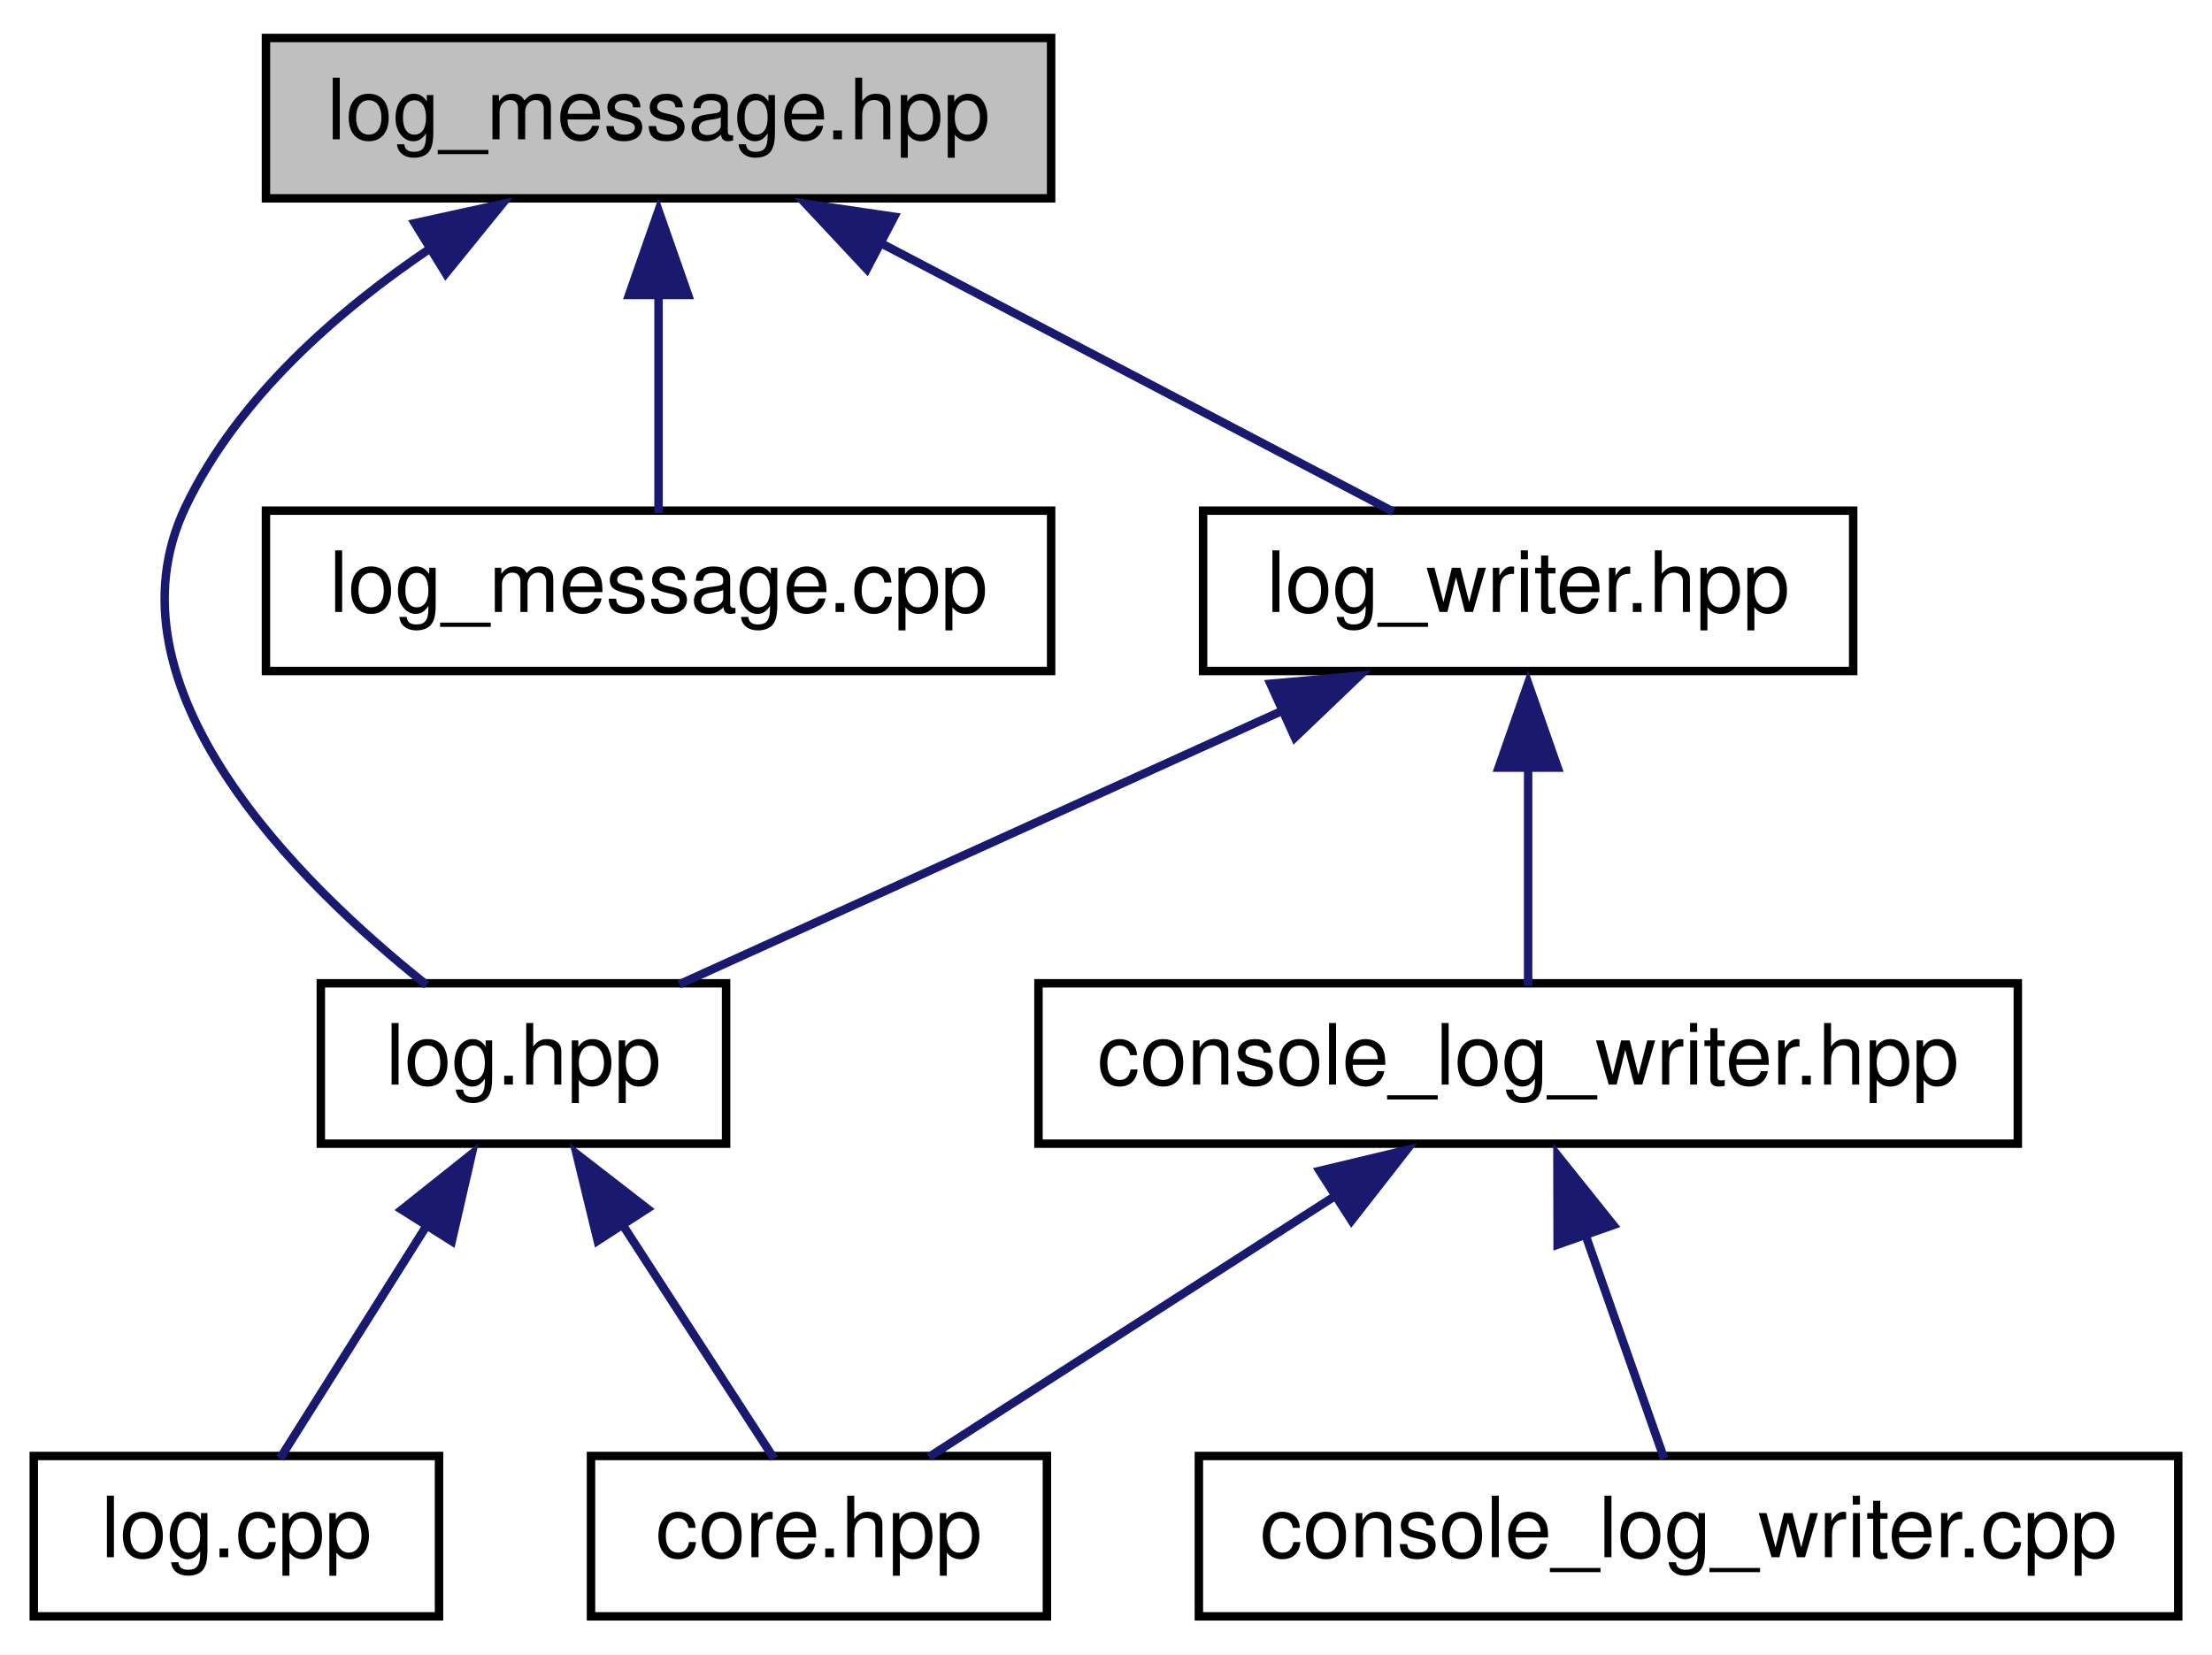
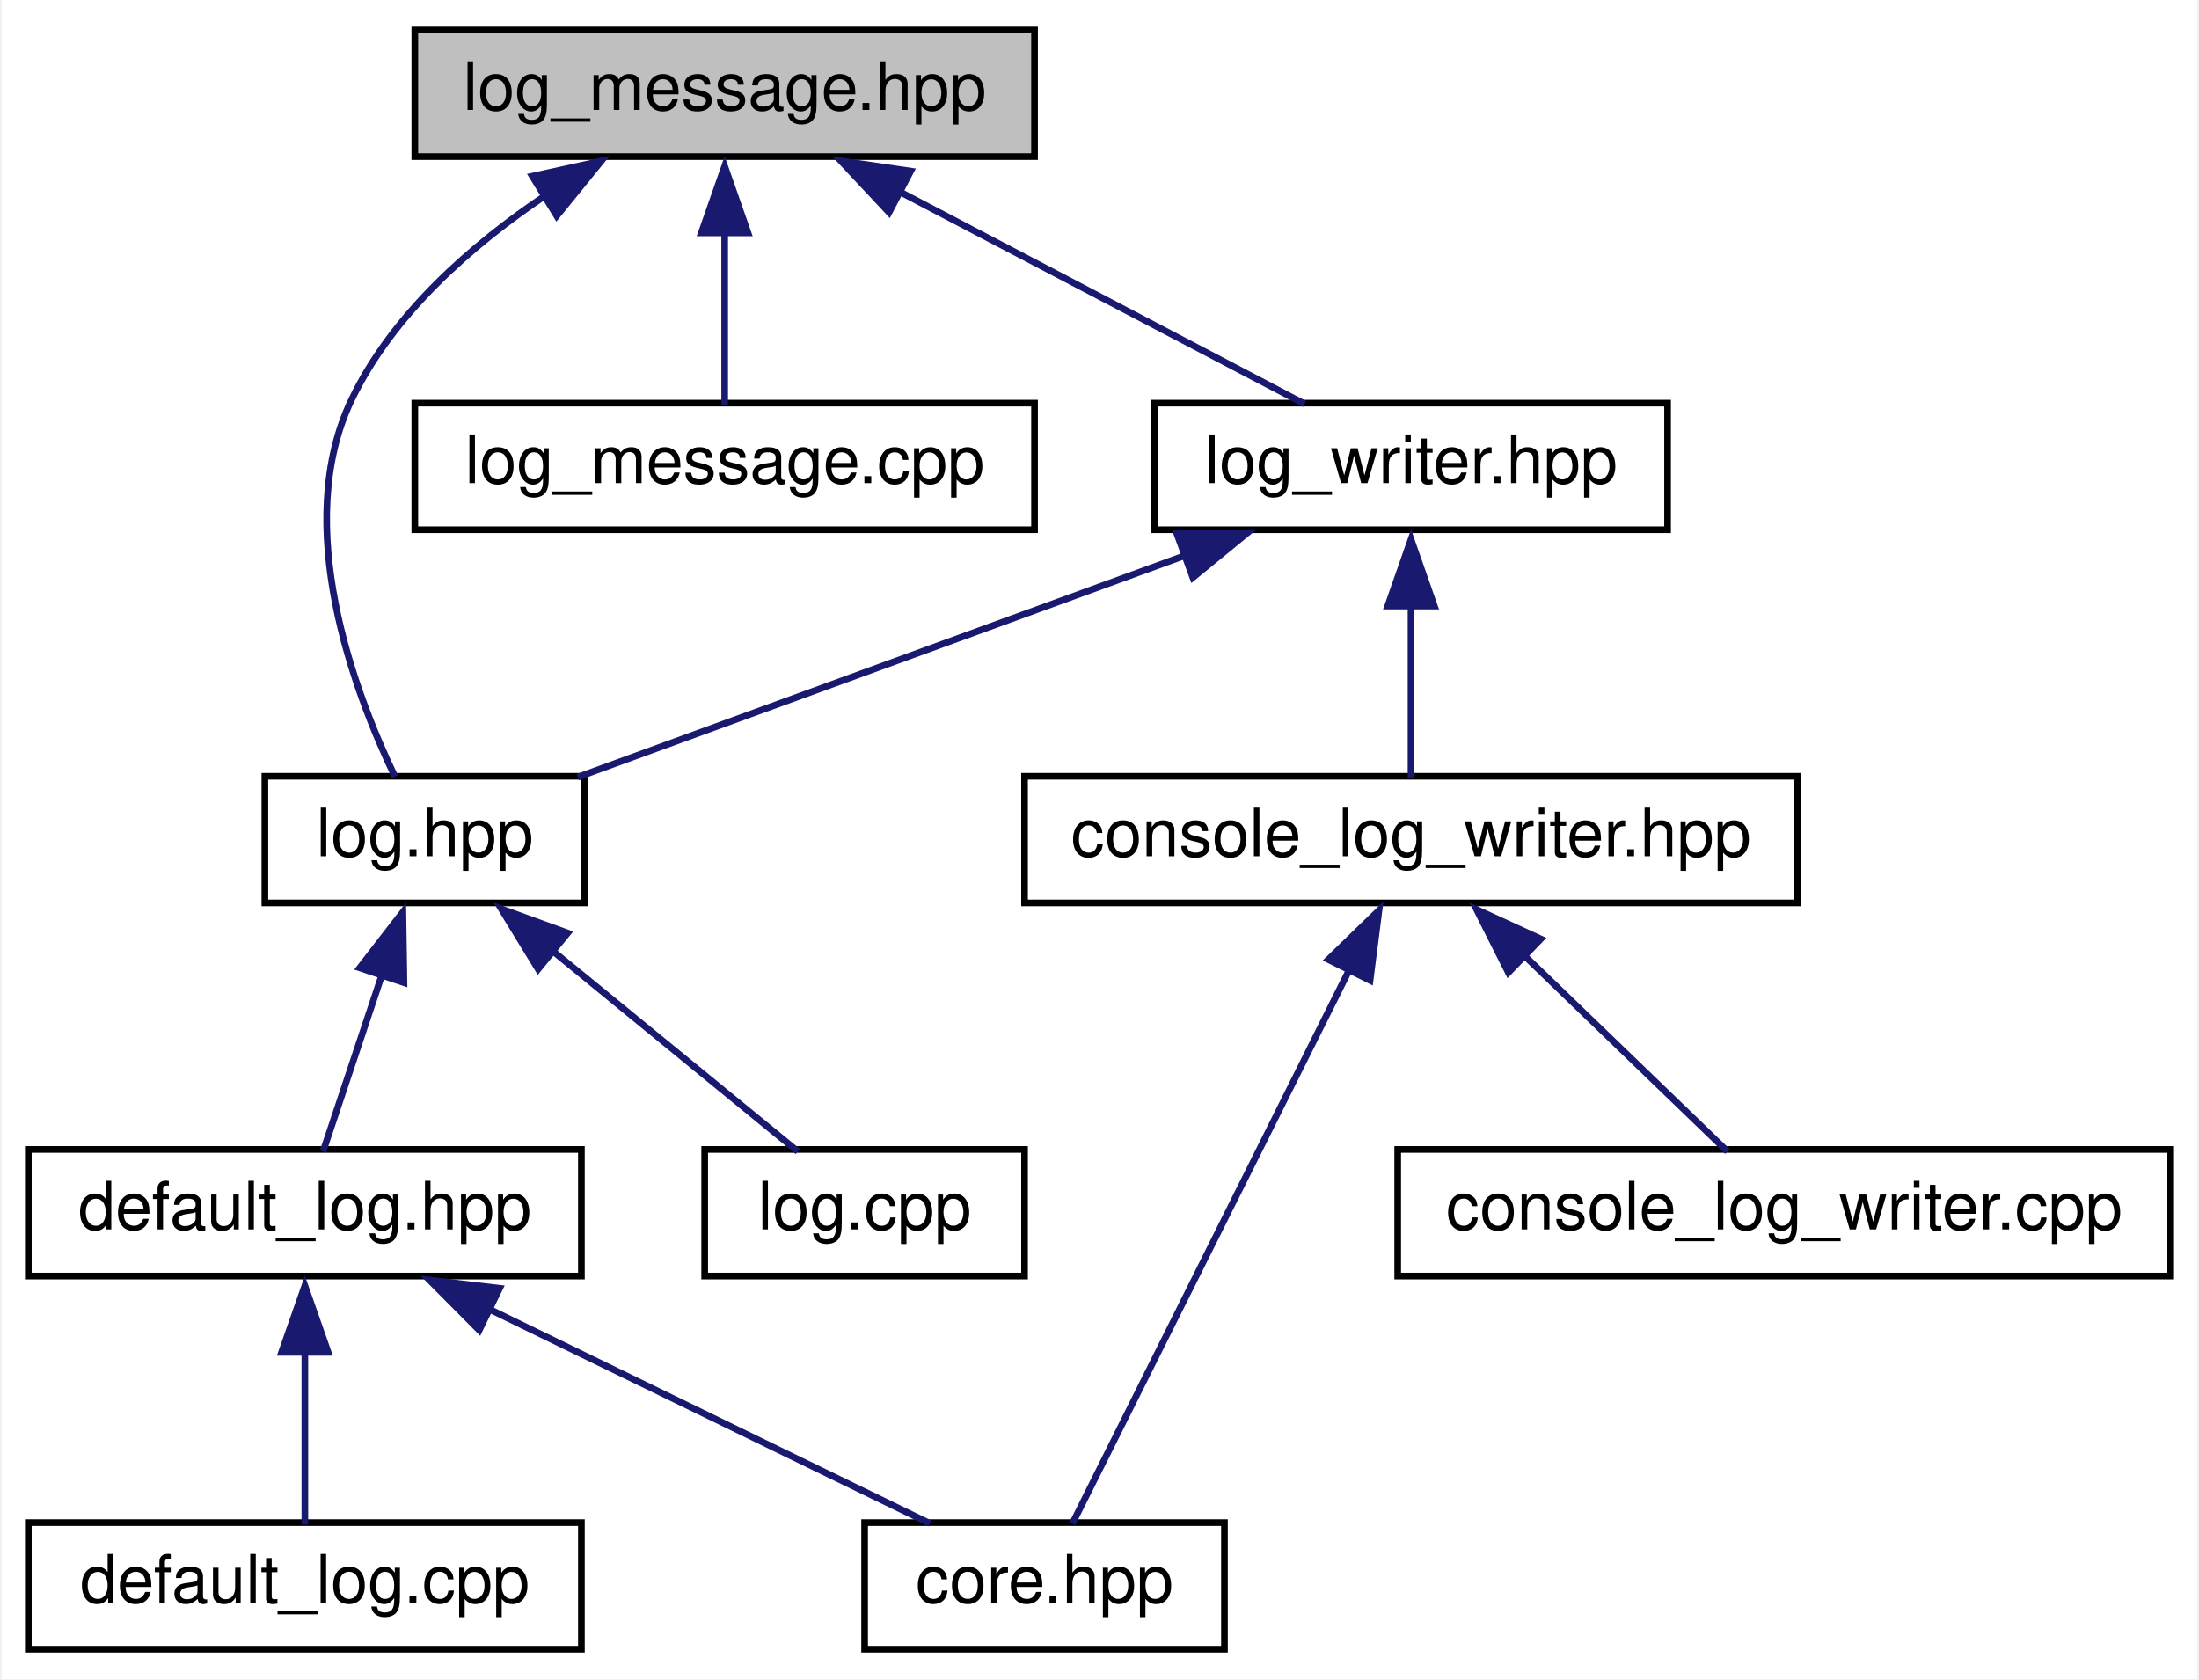
- <svg xmlns="http://www.w3.org/2000/svg" xmlns:xlink="http://www.w3.org/1999/xlink" width="262pt" height="196pt" viewBox="0.00 0.00 262.00 196.00">
-   <g id="graph0" class="graph" transform="scale(1 1) rotate(0) translate(4 192)">
-     <polygon fill="white" stroke="none" points="-4,4 -4,-192 258,-192 258,4 -4,4" />
+ <svg xmlns="http://www.w3.org/2000/svg" xmlns:xlink="http://www.w3.org/1999/xlink" width="330pt" height="252pt" viewBox="0.00 0.00 329.50 252.00">
+   <g id="graph0" class="graph" transform="scale(1 1) rotate(0) translate(4 248)">
+     <polygon fill="white" stroke="none" points="-4,4 -4,-248 325.5,-248 325.5,4 -4,4" />
    <g id="node1" class="node">
      <g id="a_node1">
        <a xlink:title=" ">
-           <polygon fill="#bfbfbf" stroke="black" points="27.5,-168.5 27.5,-187.5 120.5,-187.5 120.5,-168.5 27.5,-168.5" />
-           <text text-anchor="middle" x="74" y="-175.5" font-family="Helvetica,sans-Serif" font-size="10.00">log_message.hpp</text>
+           <polygon fill="#bfbfbf" stroke="black" points="58,-224.5 58,-243.5 151,-243.5 151,-224.5 58,-224.5" />
+           <text text-anchor="middle" x="104.5" y="-231.5" font-family="Helvetica,sans-Serif" font-size="10.00">log_message.hpp</text>
        </a>
      </g>
    </g>
    <g id="node2" class="node">
      <g id="a_node2">
        <a xlink:href="log_8hpp.html" target="_top" xlink:title=" ">
-           <polygon fill="white" stroke="black" points="34,-56.5 34,-75.5 82,-75.5 82,-56.5 34,-56.5" />
-           <text text-anchor="middle" x="58" y="-63.5" font-family="Helvetica,sans-Serif" font-size="10.00">log.hpp</text>
+           <polygon fill="white" stroke="black" points="35.5,-112.5 35.5,-131.5 83.5,-131.5 83.5,-112.5 35.5,-112.5" />
+           <text text-anchor="middle" x="59.5" y="-119.5" font-family="Helvetica,sans-Serif" font-size="10.00">log.hpp</text>
        </a>
      </g>
    </g>
    <g id="edge1" class="edge">
-       <path fill="none" stroke="midnightblue" d="M47.23,-162.75C36.02,-155.23 24.17,-144.87 18,-132 7.75,-110.61 31.39,-87.35 46.54,-75.3" />
-       <polygon fill="midnightblue" stroke="midnightblue" points="45.13,-165.56 55.48,-167.83 48.8,-159.6 45.13,-165.56" />
+       <path fill="none" stroke="midnightblue" d="M77.73,-218.75C66.52,-211.23 54.67,-200.87 48.5,-188 39.5,-169.22 48.85,-144.29 55.02,-131.45" />
+       <polygon fill="midnightblue" stroke="midnightblue" points="75.63,-221.56 85.98,-223.83 79.3,-215.6 75.63,-221.56" />
+     </g>
+     <g id="node7" class="node">
+       <g id="a_node7">
+         <a xlink:href="log__message_8cpp.html" target="_top" xlink:title=" ">
+           <polygon fill="white" stroke="black" points="58,-168.5 58,-187.5 151,-187.5 151,-168.5 58,-168.5" />
+           <text text-anchor="middle" x="104.5" y="-175.5" font-family="Helvetica,sans-Serif" font-size="10.00">log_message.cpp</text>
+         </a>
+       </g>
+     </g>
+     <g id="edge6" class="edge">
+       <path fill="none" stroke="midnightblue" d="M104.5,-213.1C104.5,-204.14 104.5,-194.06 104.5,-187.2" />
+       <polygon fill="midnightblue" stroke="midnightblue" points="101,-213.05 104.5,-223.05 108,-213.05 101,-213.05" />
+     </g>
+     <g id="node8" class="node">
+       <g id="a_node8">
+         <a xlink:href="log__writer_8hpp.html" target="_top" xlink:title=" ">
+           <polygon fill="white" stroke="black" points="169,-168.5 169,-187.5 246,-187.5 246,-168.5 169,-168.5" />
+           <text text-anchor="middle" x="207.5" y="-175.5" font-family="Helvetica,sans-Serif" font-size="10.00">log_writer.hpp</text>
+         </a>
+       </g>
+     </g>
+     <g id="edge7" class="edge">
+       <path fill="none" stroke="midnightblue" d="M130.78,-219.22C149.95,-209.17 175.31,-195.88 191.52,-187.38" />
+       <polygon fill="midnightblue" stroke="midnightblue" points="129.17,-216.12 121.93,-223.86 132.42,-222.32 129.17,-216.12" />
+     </g>
+     <g id="node3" class="node">
+       <g id="a_node3">
+         <a xlink:href="default__log_8hpp.html" target="_top" xlink:title=" ">
+           <polygon fill="white" stroke="black" points="0,-56.5 0,-75.5 83,-75.5 83,-56.5 0,-56.5" />
+           <text text-anchor="middle" x="41.5" y="-63.5" font-family="Helvetica,sans-Serif" font-size="10.00">default_log.hpp</text>
+         </a>
+       </g>
+     </g>
+     <g id="edge2" class="edge">
+       <path fill="none" stroke="midnightblue" d="M53.07,-101.72C50.04,-92.61 46.57,-82.22 44.23,-75.2" />
+       <polygon fill="midnightblue" stroke="midnightblue" points="49.73,-102.75 56.21,-111.13 56.37,-100.53 49.73,-102.75" />
+     </g>
+     <g id="node6" class="node">
+       <g id="a_node6">
+         <a xlink:href="log_8cpp.html" target="_top" xlink:title=" ">
+           <polygon fill="white" stroke="black" points="101.5,-56.5 101.5,-75.5 149.5,-75.5 149.5,-56.5 101.5,-56.5" />
+           <text text-anchor="middle" x="125.5" y="-63.5" font-family="Helvetica,sans-Serif" font-size="10.00">log.cpp</text>
+         </a>
+       </g>
+     </g>
+     <g id="edge5" class="edge">
+       <path fill="none" stroke="midnightblue" d="M78.66,-105.32C90.7,-95.47 105.74,-83.17 115.48,-75.2" />
+       <polygon fill="midnightblue" stroke="midnightblue" points="76.51,-102.56 70.98,-111.6 80.94,-107.98 76.51,-102.56" />
+     </g>
+     <g id="node4" class="node">
+       <g id="a_node4">
+         <a xlink:href="core_8hpp.html" target="_top" xlink:title=" ">
+           <polygon fill="white" stroke="black" points="125.5,-0.5 125.5,-19.5 179.5,-19.5 179.5,-0.5 125.5,-0.5" />
+           <text text-anchor="middle" x="152.5" y="-7.5" font-family="Helvetica,sans-Serif" font-size="10.00">core.hpp</text>
+         </a>
+       </g>
+     </g>
+     <g id="edge3" class="edge">
+       <path fill="none" stroke="midnightblue" d="M68.96,-51.64C89.71,-41.54 117.57,-27.99 135.28,-19.38" />
+       <polygon fill="midnightblue" stroke="midnightblue" points="67.67,-48.38 60.2,-55.9 70.73,-54.67 67.67,-48.38" />
    </g>
    <g id="node5" class="node">
      <g id="a_node5">
-         <a xlink:href="log__message_8cpp.html" target="_top" xlink:title=" ">
-           <polygon fill="white" stroke="black" points="27.5,-112.5 27.5,-131.5 120.5,-131.5 120.5,-112.5 27.5,-112.5" />
-           <text text-anchor="middle" x="74" y="-119.5" font-family="Helvetica,sans-Serif" font-size="10.00">log_message.cpp</text>
+         <a xlink:href="default__log_8cpp.html" target="_top" xlink:title=" ">
+           <polygon fill="white" stroke="black" points="0,-0.5 0,-19.5 83,-19.5 83,-0.5 0,-0.5" />
+           <text text-anchor="middle" x="41.5" y="-7.5" font-family="Helvetica,sans-Serif" font-size="10.00">default_log.cpp</text>
        </a>
      </g>
    </g>
    <g id="edge4" class="edge">
-       <path fill="none" stroke="midnightblue" d="M74,-157.1C74,-148.14 74,-138.06 74,-131.2" />
-       <polygon fill="midnightblue" stroke="midnightblue" points="70.5,-157.05 74,-167.05 77.5,-157.05 70.5,-157.05" />
+       <path fill="none" stroke="midnightblue" d="M41.5,-45.1C41.5,-36.14 41.5,-26.06 41.5,-19.2" />
+       <polygon fill="midnightblue" stroke="midnightblue" points="38,-45.05 41.5,-55.05 45,-45.05 38,-45.05" />
    </g>
-     <g id="node6" class="node">
-       <g id="a_node6">
-         <a xlink:href="log__writer_8hpp.html" target="_top" xlink:title=" ">
-           <polygon fill="white" stroke="black" points="138.5,-112.5 138.5,-131.5 215.5,-131.5 215.5,-112.5 138.5,-112.5" />
-           <text text-anchor="middle" x="177" y="-119.5" font-family="Helvetica,sans-Serif" font-size="10.00">log_writer.hpp</text>
+     <g id="edge11" class="edge">
+       <path fill="none" stroke="midnightblue" d="M173.89,-164.74C145.96,-154.55 106.94,-140.31 82.46,-131.38" />
+       <polygon fill="midnightblue" stroke="midnightblue" points="172.36,-167.9 182.95,-168.04 174.76,-161.33 172.36,-167.9" />
+     </g>
+     <g id="node9" class="node">
+       <g id="a_node9">
+         <a xlink:href="console__log__writer_8hpp.html" target="_top" xlink:title=" ">
+           <polygon fill="white" stroke="black" points="149.5,-112.5 149.5,-131.5 265.5,-131.5 265.5,-112.5 149.5,-112.5" />
+           <text text-anchor="middle" x="207.5" y="-119.5" font-family="Helvetica,sans-Serif" font-size="10.00">console_log_writer.hpp</text>
        </a>
      </g>
    </g>
-     <g id="edge5" class="edge">
-       <path fill="none" stroke="midnightblue" d="M100.28,-163.22C119.45,-153.17 144.81,-139.88 161.02,-131.38" />
-       <polygon fill="midnightblue" stroke="midnightblue" points="98.67,-160.12 91.43,-167.86 101.92,-166.32 98.67,-160.12" />
+     <g id="edge8" class="edge">
+       <path fill="none" stroke="midnightblue" d="M207.5,-157.1C207.5,-148.14 207.5,-138.06 207.5,-131.2" />
+       <polygon fill="midnightblue" stroke="midnightblue" points="204,-157.05 207.5,-167.05 211,-157.05 204,-157.05" />
    </g>
-     <g id="node3" class="node">
-       <g id="a_node3">
-         <a xlink:href="core_8hpp.html" target="_top" xlink:title=" ">
-           <polygon fill="white" stroke="black" points="66,-0.5 66,-19.5 120,-19.5 120,-0.5 66,-0.5" />
-           <text text-anchor="middle" x="93" y="-7.5" font-family="Helvetica,sans-Serif" font-size="10.00">core.hpp</text>
+     <g id="edge10" class="edge">
+       <path fill="none" stroke="midnightblue" d="M198.37,-102.73C186.3,-78.59 165.52,-37.05 156.68,-19.36" />
+       <polygon fill="midnightblue" stroke="midnightblue" points="195.09,-104 202.69,-111.38 201.35,-100.87 195.09,-104" />
+     </g>
+     <g id="node10" class="node">
+       <g id="a_node10">
+         <a xlink:href="console__log__writer_8cpp.html" target="_top" xlink:title=" ">
+           <polygon fill="white" stroke="black" points="205.5,-56.5 205.5,-75.5 321.5,-75.5 321.5,-56.5 205.5,-56.5" />
+           <text text-anchor="middle" x="263.5" y="-63.5" font-family="Helvetica,sans-Serif" font-size="10.00">console_log_writer.cpp</text>
        </a>
      </g>
    </g>
-     <g id="edge2" class="edge">
-       <path fill="none" stroke="midnightblue" d="M69.71,-46.94C75.79,-37.55 82.93,-26.54 87.68,-19.2" />
-       <polygon fill="midnightblue" stroke="midnightblue" points="66.79,-45 64.29,-55.29 72.67,-48.8 66.79,-45" />
-     </g>
-     <g id="node4" class="node">
-       <g id="a_node4">
-         <a xlink:href="log_8cpp.html" target="_top" xlink:title=" ">
-           <polygon fill="white" stroke="black" points="0,-0.5 0,-19.5 48,-19.5 48,-0.5 0,-0.5" />
-           <text text-anchor="middle" x="24" y="-7.5" font-family="Helvetica,sans-Serif" font-size="10.00">log.cpp</text>
-         </a>
-       </g>
-     </g>
-     <g id="edge3" class="edge">
-       <path fill="none" stroke="midnightblue" d="M46.63,-46.94C40.72,-37.55 33.78,-26.54 29.16,-19.2" />
-       <polygon fill="midnightblue" stroke="midnightblue" points="43.59,-48.68 51.88,-55.28 49.51,-44.95 43.59,-48.68" />
-     </g>
    <g id="edge9" class="edge">
-       <path fill="none" stroke="midnightblue" d="M148.17,-107.92C125.86,-97.79 95.63,-84.07 76.46,-75.38" />
-       <polygon fill="midnightblue" stroke="midnightblue" points="146.48,-110.99 157.03,-111.94 149.37,-104.62 146.48,-110.99" />
-     </g>
-     <g id="node7" class="node">
-       <g id="a_node7">
-         <a xlink:href="console__log__writer_8hpp.html" target="_top" xlink:title=" ">
-           <polygon fill="white" stroke="black" points="119,-56.5 119,-75.5 235,-75.5 235,-56.5 119,-56.5" />
-           <text text-anchor="middle" x="177" y="-63.5" font-family="Helvetica,sans-Serif" font-size="10.00">console_log_writer.hpp</text>
-         </a>
-       </g>
-     </g>
-     <g id="edge6" class="edge">
-       <path fill="none" stroke="midnightblue" d="M177,-101.1C177,-92.14 177,-82.06 177,-75.2" />
-       <polygon fill="midnightblue" stroke="midnightblue" points="173.5,-101.05 177,-111.05 180.5,-101.05 173.5,-101.05" />
-     </g>
-     <g id="edge8" class="edge">
-       <path fill="none" stroke="midnightblue" d="M154.47,-50.52C138.98,-40.56 118.94,-27.68 106.03,-19.38" />
-       <polygon fill="midnightblue" stroke="midnightblue" points="152.3,-53.28 162.6,-55.74 156.08,-47.39 152.3,-53.28" />
-     </g>
-     <g id="node8" class="node">
-       <g id="a_node8">
-         <a xlink:href="console__log__writer_8cpp.html" target="_top" xlink:title=" ">
-           <polygon fill="white" stroke="black" points="138,-0.5 138,-19.5 254,-19.5 254,-0.5 138,-0.5" />
-           <text text-anchor="middle" x="196" y="-7.5" font-family="Helvetica,sans-Serif" font-size="10.00">console_log_writer.cpp</text>
-         </a>
-       </g>
-     </g>
-     <g id="edge7" class="edge">
-       <path fill="none" stroke="midnightblue" d="M183.78,-45.72C186.99,-36.61 190.64,-26.22 193.11,-19.2" />
-       <polygon fill="midnightblue" stroke="midnightblue" points="180.49,-44.54 180.47,-55.13 187.09,-46.86 180.49,-44.54" />
+       <path fill="none" stroke="midnightblue" d="M224.37,-104.73C234.48,-94.99 246.9,-83.01 254.99,-75.2" />
+       <polygon fill="midnightblue" stroke="midnightblue" points="222.11,-102.05 217.34,-111.51 226.97,-107.09 222.11,-102.05" />
    </g>
  </g>
</svg>
